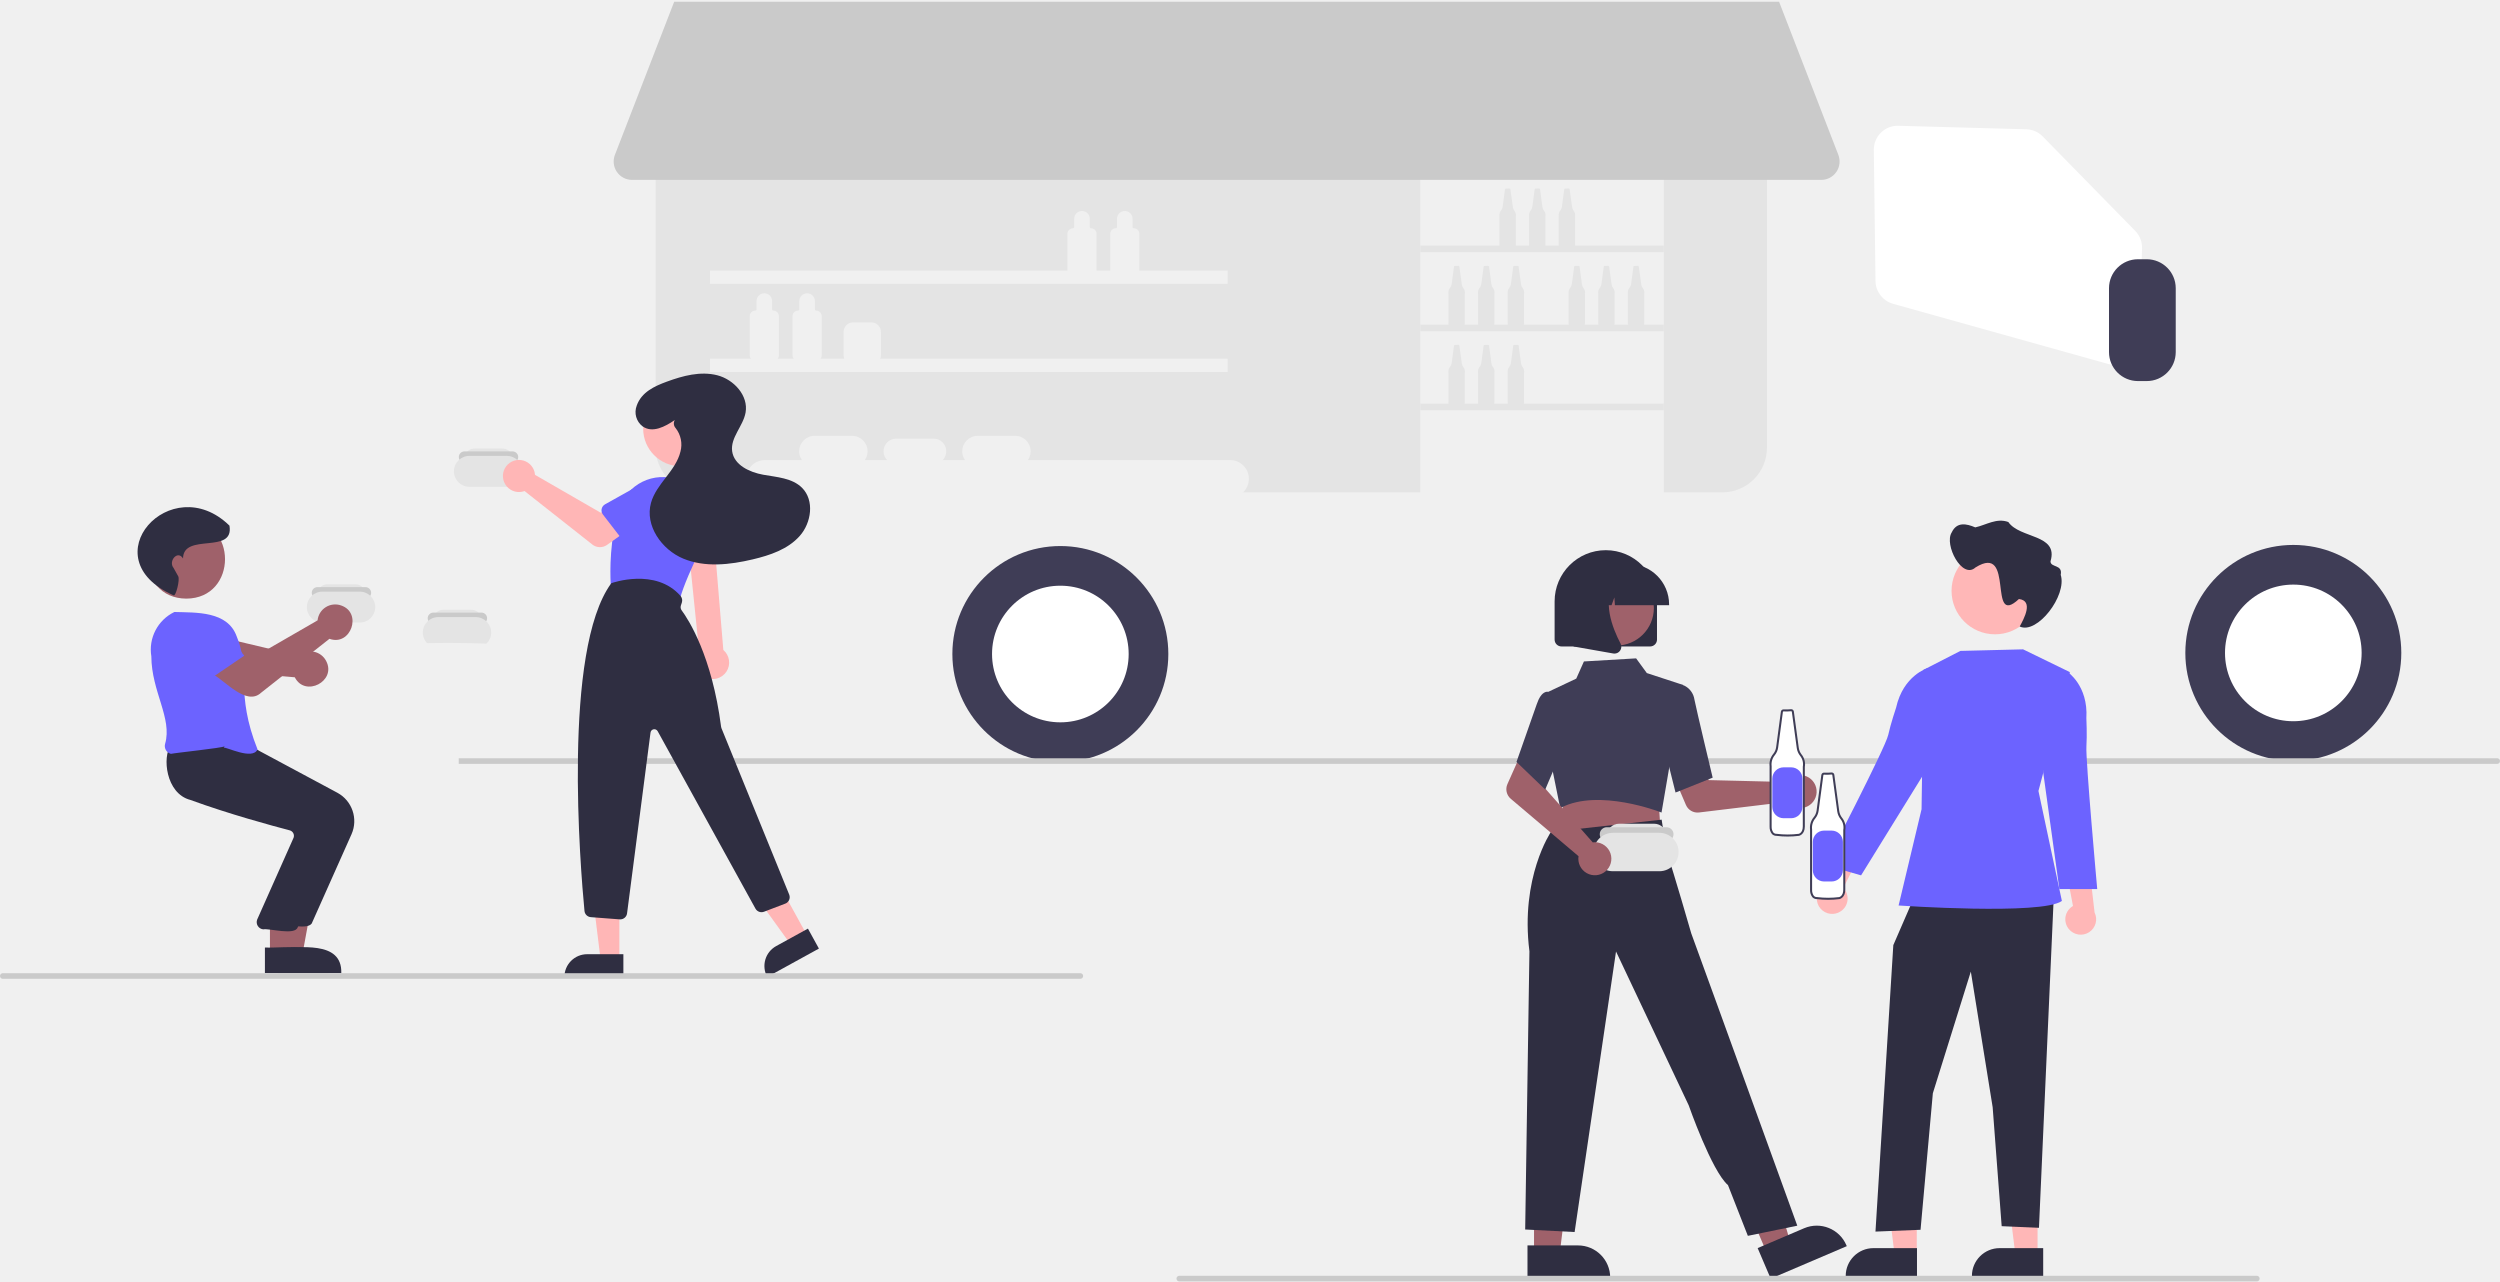
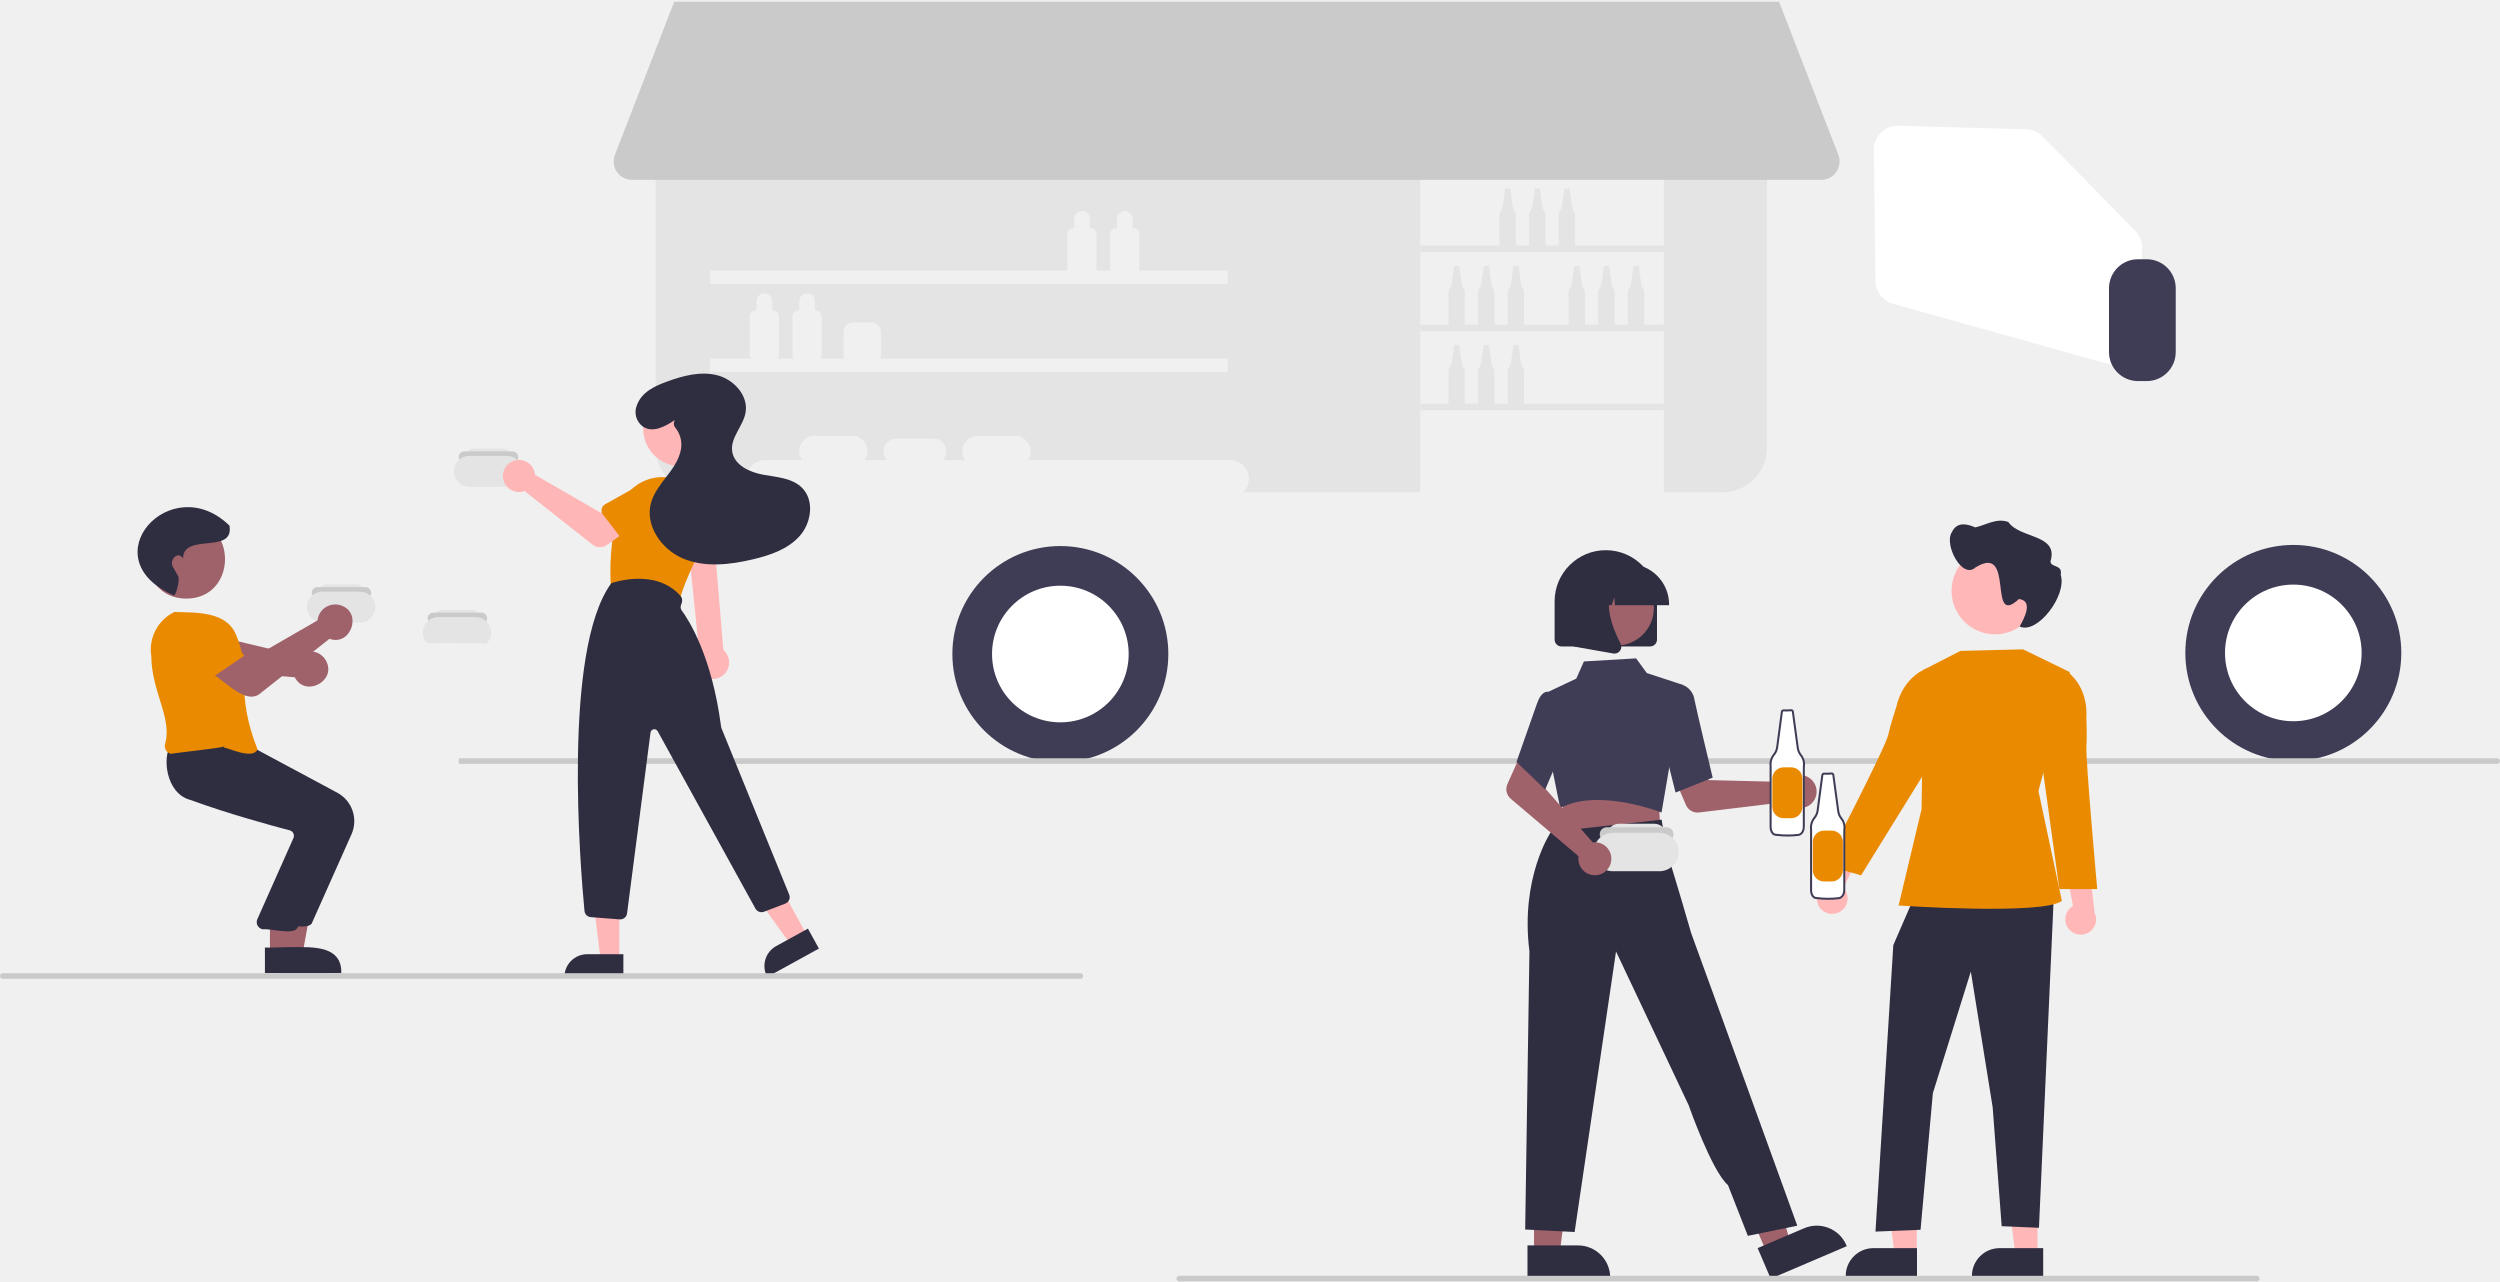
<svg xmlns="http://www.w3.org/2000/svg" data-name="Layer 1" width="884" height="453.111" viewBox="0 0 884 453.111">
  <path d="M383.919,458.388h-.048a20.043,20.043,0,0,1-11.157-3.24,20.793,20.793,0,0,1-9.451-18.21l7.754-193.691a20.571,20.571,0,0,1,20.61-19.802H832.663a58.236,58.236,0,0,1,38.295,14.359L977.234,330.54a86.304,86.304,0,0,1,42.168,79.563c-.66,11.195-1.12,18.046-1.424,22.58a191.163,191.163,0,0,0-.567,21.251l.022,3.049-.503.001Z" transform="translate(-158 -223.4443)" fill="#f0f0f0" />
  <path d="M767.033,397.542H405.602a15.778,15.778,0,0,1-15.76-15.76V274.379a15.778,15.778,0,0,1,15.76-15.76H767.033a15.778,15.778,0,0,1,15.76,15.76V381.783A15.778,15.778,0,0,1,767.033,397.542Z" transform="translate(-158 -223.4443)" fill="#e4e4e4" />
  <path d="M905.911,352.507a8.485,8.485,0,0,1-2.287-.316l-76.286-21.334a8.478,8.478,0,0,1-6.161-8.013l-.595-46.385a8.434,8.434,0,0,1,8.663-8.539l45.263,1.24a8.39,8.39,0,0,1,5.793,2.529L913.022,305.091a8.47,8.47,0,0,1,2.404,6.182l-1.102,33.078a8.442,8.442,0,0,1-8.412,8.156Z" transform="translate(-158 -223.4443)" fill="#fff" />
  <circle cx="810.918" cy="230.871" r="38.182" fill="#3f3d56" />
  <circle cx="810.918" cy="230.871" r="24.156" fill="#fff" />
  <circle cx="374.941" cy="231.261" r="38.182" fill="#3f3d56" />
  <circle cx="374.941" cy="231.261" r="24.156" fill="#fff" />
  <path d="M917.099,358.192h-3.117a10.252,10.252,0,0,1-10.24-10.24V325.354a10.252,10.252,0,0,1,10.24-10.24H917.099A10.252,10.252,0,0,1,927.339,325.354v22.598A10.252,10.252,0,0,1,917.099,358.192Z" transform="translate(-158 -223.4443)" fill="#3f3d56" />
  <rect x="251.044" y="95.676" width="183.058" height="4.675" fill="#f0f0f0" />
  <rect x="251.044" y="126.845" width="183.058" height="4.675" fill="#f0f0f0" />
  <path d="M459.304,388.483H446.057a5.466,5.466,0,0,1,0-10.933h13.247a5.466,5.466,0,1,1,0,10.933Z" transform="translate(-158 -223.4443)" fill="#f0f0f0" />
  <path d="M474.888,378.55a4.466,4.466,0,1,0,0,8.933h13.247a4.466,4.466,0,1,0,0-8.933Z" transform="translate(-158 -223.4443)" fill="#f0f0f0" />
  <path d="M516.966,388.483H503.72a5.466,5.466,0,1,1,0-10.933h13.247a5.466,5.466,0,1,1,0,10.933Z" transform="translate(-158 -223.4443)" fill="#f0f0f0" />
  <path d="M592.963,399.392H428.503a6.635,6.635,0,0,1,0-13.271H592.963a6.635,6.635,0,0,1,0,13.271Z" transform="translate(-158 -223.4443)" fill="#f0f0f0" />
  <path d="M431.43,351.106h-6.334a1.991,1.991,0,0,1-1.989-1.989V335.251a1.992,1.992,0,0,1,1.989-1.99.408.408,0,0,0,.407-.407V329.858a2.76,2.76,0,0,1,5.519,0v2.996a.408.408,0,0,0,.407.407,1.992,1.992,0,0,1,1.989,1.99v13.866A1.991,1.991,0,0,1,431.43,351.106Z" transform="translate(-158 -223.4443)" fill="#f0f0f0" />
  <path d="M446.562,351.106h-6.334a1.991,1.991,0,0,1-1.989-1.989V335.251a1.992,1.992,0,0,1,1.989-1.99.408.408,0,0,0,.407-.407V329.858a2.76,2.76,0,0,1,5.519,0v2.996a.408.408,0,0,0,.407.407,1.992,1.992,0,0,1,1.99,1.99v13.866A1.991,1.991,0,0,1,446.562,351.106Z" transform="translate(-158 -223.4443)" fill="#f0f0f0" />
  <path d="M543.76,322.005h-6.334a1.992,1.992,0,0,1-1.99-1.989V306.15a1.992,1.992,0,0,1,1.99-1.99.408.408,0,0,0,.407-.407v-2.996a2.76,2.76,0,0,1,5.519,0v2.996a.408.408,0,0,0,.407.407,1.992,1.992,0,0,1,1.989,1.99v13.865A1.992,1.992,0,0,1,543.76,322.005Z" transform="translate(-158 -223.4443)" fill="#f0f0f0" />
  <path d="M558.893,322.005H552.559a1.992,1.992,0,0,1-1.99-1.989V306.15a1.992,1.992,0,0,1,1.99-1.99.408.408,0,0,0,.407-.407v-2.996a2.76,2.76,0,0,1,5.519,0v2.996a.408.408,0,0,0,.407.407,1.992,1.992,0,0,1,1.989,1.99v13.865A1.992,1.992,0,0,1,558.893,322.005Z" transform="translate(-158 -223.4443)" fill="#f0f0f0" />
  <rect x="502.199" y="60.911" width="86.139" height="114.659" fill="#f0f0f0" />
  <rect x="502.199" y="86.848" width="86.139" height="2.328" fill="#e4e4e4" />
  <rect x="502.199" y="114.785" width="86.139" height="2.328" fill="#e4e4e4" />
  <rect x="502.199" y="142.722" width="86.139" height="2.328" fill="#e4e4e4" />
  <path d="M466.129,352.407h-6.471a3.38,3.38,0,0,1-3.376-3.376v-8.217a3.38,3.38,0,0,1,3.376-3.376h6.471a3.38,3.38,0,0,1,3.376,3.376v8.217A3.38,3.38,0,0,1,466.129,352.407Z" transform="translate(-158 -223.4443)" fill="#f0f0f0" />
  <path d="M673.737,345.393a8.424,8.424,0,0,1-1.297.03.283.283,0,0,0-.311.246l-.828,6.208a2.52,2.52,0,0,1-.534,1.23,2.68,2.68,0,0,0-.603,2.048v10.545s-.053,1.406,1.027,1.406a15.617,15.617,0,0,0,3.894,0s.865-.164.865-1.461V355.261a2.54,2.54,0,0,0-.534-2.064,2.584,2.584,0,0,1-.518-1.223l-.86-6.338A.283.283,0,0,0,673.737,345.393Z" transform="translate(-158 -223.4443)" fill="#e4e4e4" />
  <path d="M684.214,345.393a8.424,8.424,0,0,1-1.297.03.283.283,0,0,0-.311.246l-.828,6.208a2.52,2.52,0,0,1-.534,1.23,2.68,2.68,0,0,0-.603,2.048v10.545s-.053,1.406,1.027,1.406a15.617,15.617,0,0,0,3.894,0s.865-.164.865-1.461V355.261a2.54,2.54,0,0,0-.534-2.064,2.584,2.584,0,0,1-.518-1.223l-.86-6.338A.283.283,0,0,0,684.214,345.393Z" transform="translate(-158 -223.4443)" fill="#e4e4e4" />
  <path d="M694.69,345.393a8.424,8.424,0,0,1-1.297.03.283.283,0,0,0-.311.246l-.828,6.208A2.52,2.52,0,0,1,691.72,353.106a2.68,2.68,0,0,0-.603,2.048v10.545s-.053,1.406,1.027,1.406a15.617,15.617,0,0,0,3.894,0s.865-.164.865-1.461V355.261a2.54,2.54,0,0,0-.534-2.064,2.584,2.584,0,0,1-.518-1.223l-.86-6.338A.283.283,0,0,0,694.69,345.393Z" transform="translate(-158 -223.4443)" fill="#e4e4e4" />
  <path d="M673.737,317.456a8.426,8.426,0,0,1-1.297.03.283.283,0,0,0-.311.246l-.828,6.208a2.52,2.52,0,0,1-.534,1.23,2.68,2.68,0,0,0-.603,2.048v10.545s-.053,1.406,1.027,1.406a15.617,15.617,0,0,0,3.894,0s.865-.164.865-1.461V327.324a2.54,2.54,0,0,0-.534-2.064,2.584,2.584,0,0,1-.518-1.223l-.86-6.338A.283.283,0,0,0,673.737,317.456Z" transform="translate(-158 -223.4443)" fill="#e4e4e4" />
  <path d="M684.214,317.456a8.426,8.426,0,0,1-1.297.03.283.283,0,0,0-.311.246l-.828,6.208a2.52,2.52,0,0,1-.534,1.23,2.68,2.68,0,0,0-.603,2.048v10.545s-.053,1.406,1.027,1.406a15.617,15.617,0,0,0,3.894,0s.865-.164.865-1.461V327.324a2.54,2.54,0,0,0-.534-2.064,2.584,2.584,0,0,1-.518-1.223l-.86-6.338A.283.283,0,0,0,684.214,317.456Z" transform="translate(-158 -223.4443)" fill="#e4e4e4" />
  <path d="M694.69,317.456a8.426,8.426,0,0,1-1.297.03.283.283,0,0,0-.311.246l-.828,6.208a2.52,2.52,0,0,1-.534,1.23,2.68,2.68,0,0,0-.603,2.048v10.545s-.053,1.406,1.027,1.406a15.617,15.617,0,0,0,3.894,0s.865-.164.865-1.461V327.324a2.54,2.54,0,0,0-.534-2.064,2.584,2.584,0,0,1-.518-1.223l-.86-6.338A.283.283,0,0,0,694.69,317.456Z" transform="translate(-158 -223.4443)" fill="#e4e4e4" />
  <path d="M716.225,317.456a8.426,8.426,0,0,1-1.297.03.283.283,0,0,0-.311.246l-.828,6.208a2.52,2.52,0,0,1-.534,1.23,2.68,2.68,0,0,0-.603,2.048v10.545s-.053,1.406,1.027,1.406a15.617,15.617,0,0,0,3.894,0s.865-.164.865-1.461V327.324a2.54,2.54,0,0,0-.534-2.064,2.584,2.584,0,0,1-.518-1.223l-.86-6.338A.283.283,0,0,0,716.225,317.456Z" transform="translate(-158 -223.4443)" fill="#e4e4e4" />
  <path d="M726.702,317.456a8.426,8.426,0,0,1-1.297.03.283.283,0,0,0-.311.246l-.828,6.208a2.52,2.52,0,0,1-.534,1.23,2.68,2.68,0,0,0-.603,2.048v10.545s-.053,1.406,1.027,1.406a15.617,15.617,0,0,0,3.894,0s.865-.164.865-1.461V327.324a2.54,2.54,0,0,0-.534-2.064,2.584,2.584,0,0,1-.518-1.223l-.86-6.338A.283.283,0,0,0,726.702,317.456Z" transform="translate(-158 -223.4443)" fill="#e4e4e4" />
  <path d="M737.178,317.456a8.426,8.426,0,0,1-1.297.03.283.283,0,0,0-.311.246l-.828,6.208a2.52,2.52,0,0,1-.534,1.23,2.68,2.68,0,0,0-.603,2.048v10.545s-.053,1.406,1.027,1.406a15.617,15.617,0,0,0,3.894,0s.865-.164.865-1.461V327.324a2.54,2.54,0,0,0-.534-2.064,2.584,2.584,0,0,1-.518-1.223l-.86-6.338A.283.283,0,0,0,737.178,317.456Z" transform="translate(-158 -223.4443)" fill="#e4e4e4" />
  <path d="M691.78,290.101a8.426,8.426,0,0,1-1.297.03.283.283,0,0,0-.311.246l-.828,6.208a2.52,2.52,0,0,1-.534,1.23,2.68,2.68,0,0,0-.603,2.048V310.407s-.053,1.406,1.027,1.406a15.617,15.617,0,0,0,3.894,0s.865-.164.865-1.461V299.969a2.54,2.54,0,0,0-.534-2.064,2.584,2.584,0,0,1-.518-1.223l-.86-6.338A.283.283,0,0,0,691.78,290.101Z" transform="translate(-158 -223.4443)" fill="#e4e4e4" />
  <path d="M702.257,290.101a8.426,8.426,0,0,1-1.297.03.283.283,0,0,0-.311.246l-.828,6.208a2.52,2.52,0,0,1-.534,1.23,2.68,2.68,0,0,0-.603,2.048V310.407s-.053,1.406,1.027,1.406a15.617,15.617,0,0,0,3.894,0s.865-.164.865-1.461V299.969a2.54,2.54,0,0,0-.534-2.064,2.584,2.584,0,0,1-.518-1.223l-.86-6.338A.283.283,0,0,0,702.257,290.101Z" transform="translate(-158 -223.4443)" fill="#e4e4e4" />
  <path d="M712.733,290.101a8.426,8.426,0,0,1-1.297.03.283.283,0,0,0-.311.246l-.828,6.208a2.52,2.52,0,0,1-.534,1.23,2.68,2.68,0,0,0-.603,2.048V310.407s-.053,1.406,1.027,1.406a15.617,15.617,0,0,0,3.894,0s.865-.164.865-1.461V299.969a2.54,2.54,0,0,0-.534-2.064,2.584,2.584,0,0,1-.518-1.223l-.86-6.338A.283.283,0,0,0,712.733,290.101Z" transform="translate(-158 -223.4443)" fill="#e4e4e4" />
  <path d="M1041,493.556H320a1,1,0,0,1,0-2h721a1,1,0,0,1,0,2Z" transform="translate(-158 -223.4443)" fill="#cacaca" />
  <path d="M808.93,545.657a5.415,5.415,0,0,0,.865-8.258l8.672-17.178-9.933,1.152L801.822,537.509a5.444,5.444,0,0,0,7.108,8.148Z" transform="translate(-158 -223.4443)" fill="#ffb7b7" />
  <polygon points="720.479 443.892 712.664 443.891 708.945 413.746 720.48 413.746 720.479 443.892" fill="#ffb7b7" />
  <path d="M880.472,674.912l-25.201-.001v-.319a9.809,9.809,0,0,1,9.809-9.809h.001l15.392.001Z" transform="translate(-158 -223.4443)" fill="#2f2e41" />
  <polygon points="677.767 443.892 669.952 443.891 666.234 413.746 677.768 413.746 677.767 443.892" fill="#ffb7b7" />
  <path d="M835.848,674.912l-25.201-.001v-.319a9.809,9.809,0,0,1,9.809-9.809h.001l15.392.001Z" transform="translate(-158 -223.4443)" fill="#2f2e41" />
  <polygon points="677.127 316.571 669.477 334.195 663.167 435.492 679.104 434.854 683.457 386.566 696.884 343.556 704.603 391.505 707.791 433.579 720.978 434.15 726.233 316.571 677.127 316.571" fill="#2f2e41" />
-   <path d="M873.366,453.051l-22.172.555-13.017,6.683-.714,49.302-8.119,34.039s50.726,3.491,57.738-1.609l-8.287-38.887,11.115-42.026Z" transform="translate(-158 -223.4443)" fill="#6c63ff" />
-   <path d="M841.601,461.105l-2.064-1.394s-8.551,2.563-11.078,13.965c0,0-1.934,5.721-2.783,9.654-.973,4.511-22.467,45.948-22.467,45.948l12.868,3.692,23.592-38.153Z" transform="translate(-158 -223.4443)" fill="#6c63ff" />
+   <path d="M873.366,453.051l-22.172.555-13.017,6.683-.714,49.302-8.119,34.039s50.726,3.491,57.738-1.609l-8.287-38.887,11.115-42.026Z" transform="translate(-158 -223.4443)" fill="#ea8a00" />
+   <path d="M841.601,461.105l-2.064-1.394s-8.551,2.563-11.078,13.965c0,0-1.934,5.721-2.783,9.654-.973,4.511-22.467,45.948-22.467,45.948l12.868,3.692,23.592-38.153Z" transform="translate(-158 -223.4443)" fill="#ea8a00" />
  <path d="M889.563,551.979a5.415,5.415,0,0,1,1.446-8.176l-3.599-18.903,9.23,3.847,2.003,17.361a5.444,5.444,0,0,1-9.079,5.872Z" transform="translate(-158 -223.4443)" fill="#ffb7b7" />
-   <path d="M886.574,461.696l2.368-.771s7.513,4.822,6.798,16.479c0,0,.282,6.032.013,10.047-.308,4.605,3.825,50.362,3.825,50.362H886.191l-5.737-41.437Z" transform="translate(-158 -223.4443)" fill="#6c63ff" />
+   <path d="M886.574,461.696l2.368-.771s7.513,4.822,6.798,16.479c0,0,.282,6.032.013,10.047-.308,4.605,3.825,50.362,3.825,50.362H886.191l-5.737-41.437Z" transform="translate(-158 -223.4443)" fill="#ea8a00" />
  <path d="M878.809,432.367a15.37,15.37,0,1,1-15.37-15.37h0a15.332,15.332,0,0,1,15.37,15.293Q878.809,432.329,878.809,432.367Z" transform="translate(-158 -223.4443)" fill="#ffb7b7" />
  <path d="M848.12,411.722c1.801-3.872,5.285-3.106,8.332-1.794,3.859-.856,7.529-3.419,11.687-1.903,4.096,5.957,17.846,4.204,14.921,13.902-.004,2.324,4.373.971,3.609,4.777,2.318,7.324-8.368,21.195-14.503,18.274,1.517-2.781,4.983-9.097-.274-9.723-11.309,10.522-1.167-20.037-15.376-11.15C851.811,428.411,845.37,416.029,848.12,411.722Z" transform="translate(-158 -223.4443)" fill="#2f2e41" />
  <path d="M790.36,499.252a5.857,5.857,0,0,0-.589.71l-27.586-.675-3.218-5.881-9.51,3.697,4.686,10.964a4.451,4.451,0,0,0,4.627,2.67l31.168-3.765a5.841,5.841,0,1,0,.423-7.72Z" transform="translate(-158 -223.4443)" fill="#9f616a" />
  <polygon points="542.433 443.342 551.503 443.342 555.818 408.355 542.431 408.356 542.433 443.342" fill="#9f616a" />
  <path d="M698.119,663.825l17.863-.001h.001a11.384,11.384,0,0,1,11.384,11.384v.37l-29.247.001Z" transform="translate(-158 -223.4443)" fill="#2f2e41" />
  <polygon points="624.797 443.14 633.138 439.577 623.363 405.708 611.052 410.967 624.797 443.14" fill="#9f616a" />
  <path d="M779.506,664.77l16.427-7.018.001-0a11.384,11.384,0,0,1,14.941,5.997l.145.34-26.896,11.49Z" transform="translate(-158 -223.4443)" fill="#2f2e41" />
  <polygon points="586.522 283.386 587.178 294.015 568.005 296.067 547.943 298.214 553.848 282.074 586.522 283.386" fill="#9f616a" />
  <path d="M745.195,510.644c-.217-.085-21.873-8.509-35.175-1.621l-.327.17L707.04,496.131l-1.512-28.082,9.839-4.649,2.709-6.068,18.452-1.092,3.792,5.2,12.91,4.231-7.716,45.099Z" transform="translate(-158 -223.4443)" fill="#3f3d56" />
  <path d="M745.874,485.297l2.282-17.933,5.197-1.582.088.032a6.543,6.543,0,0,1,3.717,5.035c.742,3.753,6.331,27.109,6.387,27.344l.056.234-13.132,5.254Z" transform="translate(-158 -223.4443)" fill="#3f3d56" />
  <path d="M776.041,660.436l17.48-3.586L765.583,579.758,756.021,553.463s-6.065-21.083-8.805-29.242l-1.654-10.947-39.144,4.333s-10.933,16.056-7.611,42.226l-1.502,98.363,17.48.896,14.641-99.204,25.697,54.383s8.1,23.207,13.894,28.237Z" transform="translate(-158 -223.4443)" fill="#2f2e41" />
  <path d="M741.483,452.032H710.142a2.434,2.434,0,0,1-2.432-2.432V436.092a18.102,18.102,0,1,1,36.204,0v13.509A2.434,2.434,0,0,1,741.483,452.032Z" transform="translate(-158 -223.4443)" fill="#2f2e41" />
  <circle cx="571.532" cy="215.002" r="13.272" fill="#9f616a" />
  <path d="M748.197,437.443h-19.164l-.197-2.751-.983,2.751h-2.951l-.389-5.453-1.947,5.453h-5.71v-.27a14.335,14.335,0,0,1,14.319-14.319h2.702a14.336,14.336,0,0,1,14.319,14.319Z" transform="translate(-158 -223.4443)" fill="#2f2e41" />
  <path d="M728.876,454.554a2.484,2.484,0,0,1-.43-.038l-14.033-2.476V428.848h15.447l-.382.446c-5.321,6.206-1.312,16.268,1.551,21.714a2.396,2.396,0,0,1-.19,2.543A2.422,2.422,0,0,1,728.876,454.554Z" transform="translate(-158 -223.4443)" fill="#2f2e41" />
  <path d="M805.648,496.95a17.097,17.097,0,0,1-2.633.061.574.574,0,0,0-.632.498l-1.679,12.597a5.114,5.114,0,0,1-1.083,2.496,5.439,5.439,0,0,0-1.224,4.157v21.398s-.108,2.853,2.084,2.853a31.691,31.691,0,0,0,7.902,0s1.755-.332,1.755-2.965V516.976a5.154,5.154,0,0,0-1.083-4.189,5.244,5.244,0,0,1-1.051-2.481L806.259,497.445A.574.574,0,0,0,805.648,496.95Z" transform="translate(-158 -223.4443)" fill="#fff" />
  <path d="M804.424,541.618a31.983,31.983,0,0,1-3.967-.247,2.133,2.133,0,0,1-1.582-.647,3.945,3.945,0,0,1-.84-2.581l-0-21.362a5.82,5.82,0,0,1,1.308-4.41,4.75,4.75,0,0,0,1.003-2.314l1.679-12.594a.94.94,0,0,1,1.029-.81,16.665,16.665,0,0,0,2.557-.062l.01-.001a.935.935,0,0,1,.994.806l1.744,12.861a4.888,4.888,0,0,0,.978,2.308,5.501,5.501,0,0,1,1.159,4.443v21.037c0,2.898-2.029,3.316-2.049,3.32A32.222,32.222,0,0,1,804.424,541.618Zm-1.457-44.247a.217.217,0,0,0-.225.185l-1.68,12.599a5.479,5.479,0,0,1-1.16,2.675,5.098,5.098,0,0,0-1.147,3.886l.003.044v21.398a3.276,3.276,0,0,0,.64,2.068,1.424,1.424,0,0,0,1.083.424l.045.003a31.365,31.365,0,0,0,7.812,0c.034-.008,1.439-.329,1.439-2.607l.006-21.134a4.785,4.785,0,0,0-1.008-3.896,5.62,5.62,0,0,1-1.129-2.659l-1.745-12.863a.214.214,0,0,0-.223-.183,17.535,17.535,0,0,1-2.682.062Z" transform="translate(-158 -223.4443)" fill="#3f3d56" />
-   <rect x="641.007" y="293.698" width="10.643" height="17.996" rx="3.991" fill="#6c63ff" />
+   <rect x="641.007" y="293.698" width="10.643" height="17.996" rx="3.991" fill="#ea8a00" />
  <path d="M791.339,474.579a17.097,17.097,0,0,1-2.633.061.574.574,0,0,0-.632.498l-1.679,12.597a5.114,5.114,0,0,1-1.083,2.496,5.439,5.439,0,0,0-1.224,4.157v21.398s-.108,2.853,2.084,2.853a31.691,31.691,0,0,0,7.902,0s1.755-.332,1.755-2.965V494.605a5.154,5.154,0,0,0-1.083-4.189,5.244,5.244,0,0,1-1.051-2.481l-1.744-12.861A.574.574,0,0,0,791.339,474.579Z" transform="translate(-158 -223.4443)" fill="#fff" />
  <path d="M790.115,519.247a31.983,31.983,0,0,1-3.967-.247,2.133,2.133,0,0,1-1.582-.647,3.945,3.945,0,0,1-.84-2.581l-0-21.362a5.819,5.819,0,0,1,1.308-4.41,4.75,4.75,0,0,0,1.003-2.314l1.679-12.594a.94.94,0,0,1,1.029-.81,16.664,16.664,0,0,0,2.557-.062l.01-.001a.935.935,0,0,1,.994.806l1.744,12.861a4.888,4.888,0,0,0,.978,2.308,5.501,5.501,0,0,1,1.159,4.443v21.037c0,2.898-2.029,3.316-2.049,3.32A32.222,32.222,0,0,1,790.115,519.247Zm-1.457-44.247a.217.217,0,0,0-.225.185l-1.68,12.599a5.479,5.479,0,0,1-1.16,2.675,5.099,5.099,0,0,0-1.147,3.886l.003.044v21.398a3.276,3.276,0,0,0,.64,2.068,1.424,1.424,0,0,0,1.083.424l.045.003a31.365,31.365,0,0,0,7.812,0c.034-.008,1.439-.329,1.439-2.607l.006-21.134a4.785,4.785,0,0,0-1.008-3.896,5.62,5.62,0,0,1-1.129-2.659l-1.745-12.863a.214.214,0,0,0-.223-.183,17.535,17.535,0,0,1-2.682.062Z" transform="translate(-158 -223.4443)" fill="#3f3d56" />
-   <rect x="626.698" y="271.327" width="10.643" height="17.996" rx="3.991" fill="#6c63ff" />
+   <rect x="626.698" y="271.327" width="10.643" height="17.996" rx="3.991" fill="#ea8a00" />
  <path d="M742.922,523.407H730.503a4.347,4.347,0,0,1,0-8.694H742.922a4.347,4.347,0,0,1,0,8.694Z" transform="translate(-158 -223.4443)" fill="#e4e4e4" />
  <path d="M747.269,520.923H726.156a2.484,2.484,0,0,1,0-4.968h21.114a2.484,2.484,0,1,1,0,4.968Z" transform="translate(-158 -223.4443)" fill="#cacaca" />
  <path d="M744.763,531.511H728.31a6.789,6.789,0,0,1,0-13.578h16.452a6.789,6.789,0,0,1,0,13.578Z" transform="translate(-158 -223.4443)" fill="#e4e4e4" />
  <path d="M722.117,521.258a5.857,5.857,0,0,0-.921.051l-18.261-20.688,2.124-6.358-9.177-4.46-4.854,10.891a4.451,4.451,0,0,0,1.188,5.208l23.952,20.295a5.841,5.841,0,1,0,5.949-4.939Z" transform="translate(-158 -223.4443)" fill="#9f616a" />
  <path d="M694.229,492.867l7.139-20.335c.802-2.397,1.808-3.853,2.988-4.329a1.844,1.844,0,0,1,1.482-.014l3.201,4.044,2.971,12.481-7.618,17.918Z" transform="translate(-158 -223.4443)" fill="#3f3d56" />
  <path d="M283.736,437.056h-10a3.5,3.5,0,0,1,0-7h10a3.5,3.5,0,0,1,0,7Z" transform="translate(-158 -223.4443)" fill="#e4e4e4" />
  <path d="M287.236,435.056h-17a2,2,0,0,1,0-4h17a2,2,0,0,1,0,4Z" transform="translate(-158 -223.4443)" fill="#cacaca" />
  <path d="M285.218,443.581H271.971a5.466,5.466,0,0,1,0-10.933h13.247a5.466,5.466,0,1,1,0,10.933Z" transform="translate(-158 -223.4443)" fill="#e4e4e4" />
  <path d="M324.736,446.056h-10a3.5,3.5,0,0,1,0-7h10a3.5,3.5,0,0,1,0,7Z" transform="translate(-158 -223.4443)" fill="#e4e4e4" />
  <path d="M328.236,444.056h-17a2,2,0,0,1,0-4h17a2,2,0,0,1,0,4Z" transform="translate(-158 -223.4443)" fill="#cacaca" />
  <path d="M326.218,452.581H312.971a5.466,5.466,0,0,1,0-10.933h13.247a5.466,5.466,0,1,1,0,10.933Z" transform="translate(-158 -223.4443)" fill="#e4e4e4" />
  <path d="M253.724,463.367c-2.581,16.776,128.169,16.777,125.577-.003C381.883,446.591,251.132,446.591,253.724,463.367Z" transform="translate(-158 -223.4443)" fill="#f0f0f0" />
  <rect x="154.819" y="246.334" width="7.387" height="97.735" fill="#f0f0f0" />
  <path d="M273.336,457.184a6.265,6.265,0,0,0-9.681-1.87l-27.118-6.422-2-6.637-10.818,1.776c1.465,4.514.876,16.081,7.84,16.2l30.679,2.703C265.886,470.128,277.082,464.288,273.336,457.184Z" transform="translate(-158 -223.4443)" fill="#9f616a" />
  <path d="M214.535,504.392h27.28c0,.784,28.116,1.421,28.116,1.421,5.399,3.953,2.861,14.123-4.256,13.921l-51.14 0C205.129,519.868,205.11,504.26,214.535,504.392Z" transform="translate(-158 -223.4443)" fill="#f0f0f0" />
  <rect x="78.823" y="296.007" width="7.387" height="47.731" fill="#f0f0f0" />
  <path d="M265.234,566.923c0,.798-11.194.309-25.002.309S215.23,567.721,215.23,566.923C224.724,557.857,255.875,557.939,265.234,566.923Z" transform="translate(-158 -223.4443)" fill="#f0f0f0" />
  <polygon points="99.997 337.316 106.963 337.315 110.277 319.248 99.996 319.248 99.997 337.316" fill="#9f616a" />
  <path d="M256.22,567.513l22.462-.001c.332-11.789-15.076-8.695-22.463-9.026Z" transform="translate(-158 -223.4443)" fill="#2f2e41" />
  <path d="M268.416,549.556l13.888-31.143a11.413,11.413,0,0,0-5.011-14.651l-30.124-16.153c-6.574-.532-19.877-1.715-26.426-2.322-11.904,21.512,37.787,26.379,44.823,30.068a1.996,1.996,0,0,1,1.368,2.589L254.033,546.932a2.566,2.566,0,0,0,2.165,3.426C258.237,549.884,267.531,552.702,268.416,549.556Z" transform="translate(-158 -223.4443)" fill="#2f2e41" />
  <polygon points="95.451 337.316 102.417 337.315 105.732 319.248 95.45 319.248 95.451 337.316" fill="#9f616a" />
  <path d="M251.675,567.513l22.462-.001c.332-11.789-15.076-8.695-22.463-9.026Z" transform="translate(-158 -223.4443)" fill="#2f2e41" />
  <path d="M263.302,551.261l13.888-31.143a11.413,11.413,0,0,0-5.011-14.651l-30.124-16.153c-5.736-.46-18.014-1.551-23.677-2.031l.001-.136c-2.984,3.66-1.87,16.912,6.966,19.162,13.475,4.941,29.041,9.164,35.108,10.75a1.998,1.998,0,0,1,1.368,2.59l-12.902,28.988a2.566,2.566,0,0,0,2.165,3.426C253.137,551.605,262.407,554.395,263.302,551.261Z" transform="translate(-158 -223.4443)" fill="#2f2e41" />
-   <path d="M237.13,487.851c.666-.471,10.228,4.546,11.933.568-7.955-19.888-2.473-28.476-7.346-39.881-3.207-9.082-14.356-8.456-22.057-8.695a14.776,14.776,0,0,0-8.145,15.707c.045,12.412,7.471,21.878,4.875,30.881a2.856,2.856,0,0,0,2.045,3.576c1.404-.34,18.29-2.095,18.976-2.669Z" transform="translate(-158 -223.4443)" fill="#6c63ff" />
+   <path d="M237.13,487.851c.666-.471,10.228,4.546,11.933.568-7.955-19.888-2.473-28.476-7.346-39.881-3.207-9.082-14.356-8.456-22.057-8.695a14.776,14.776,0,0,0-8.145,15.707c.045,12.412,7.471,21.878,4.875,30.881a2.856,2.856,0,0,0,2.045,3.576c1.404-.34,18.29-2.095,18.976-2.669Z" transform="translate(-158 -223.4443)" fill="#ea8a00" />
  <path d="M223.879,407.209c-18.252.082-18.25,27.833.001,27.912C242.131,435.039,242.129,407.288,223.879,407.209Z" transform="translate(-158 -223.4443)" fill="#9f616a" />
  <path d="M219.434,433.975c.742.324,2.26-5.584,1.58-6.766-1.012-1.757-.952-1.745-1.623-2.908-2.008-2.436,1.464-6.476,3.327-3.382.112-9.297,18.185-1.261,16.42-11.611C218.486,389.117,189.654,420.908,219.434,433.975Z" transform="translate(-158 -223.4443)" fill="#2f2e41" />
  <path d="M425.581,500.279H404.255c0,.914-23.312,1.655-23.312,1.655-6.294,4.606-3.332,16.457,4.96,16.222l39.678 0C436.546,518.313,436.56,500.125,425.581,500.279Z" transform="translate(-158 -223.4443)" fill="#f0f0f0" />
  <rect x="243.465" y="294.383" width="8.608" height="49.685" fill="#f0f0f0" />
  <path d="M376.348,566.593c-1.696.784,59.958.782,58.269.001C423.553,556.028,387.254,556.124,376.348,566.593Z" transform="translate(-158 -223.4443)" fill="#f0f0f0" />
  <path d="M250.24,468.458l24.249-19.13c7.564,2.727,11.752-9.191,4.131-11.795a6.265,6.265,0,0,0-8.327,5.279l-24.139,13.926-6.007-3.458-6.654,8.712C237.593,464.226,245.159,473.101,250.24,468.458Z" transform="translate(-158 -223.4443)" fill="#9f616a" />
-   <path d="M230.533,464.704l13.836-9.408c-3.273-3.758-7.682-14.947-14.417-11.277C222.259,447.126,229.785,459.596,230.533,464.704Z" transform="translate(-158 -223.4443)" fill="#6c63ff" />
+   <path d="M230.533,464.704l13.836-9.408c-3.273-3.758-7.682-14.947-14.417-11.277C222.259,447.126,229.785,459.596,230.533,464.704Z" transform="translate(-158 -223.4443)" fill="#ea8a00" />
  <path d="M335.736,389.056h-10a3.5,3.5,0,0,1,0-7h10a3.5,3.5,0,0,1,0,7Z" transform="translate(-158 -223.4443)" fill="#e4e4e4" />
  <path d="M339.236,387.056h-17a2,2,0,0,1,0-4h17a2,2,0,0,1,0,4Z" transform="translate(-158 -223.4443)" fill="#cacaca" />
  <path d="M337.218,395.581H323.971a5.466,5.466,0,0,1,0-10.933h13.247a5.466,5.466,0,1,1,0,10.933Z" transform="translate(-158 -223.4443)" fill="#e4e4e4" />
  <path d="M407.346,462.942a5.814,5.814,0,0,1-2.079-8.669l-4.348-42.507h9.395l3.455,41.506a5.846,5.846,0,0,1-6.424,9.67Z" transform="translate(-158 -223.4443)" fill="#ffb6b6" />
  <circle cx="240.72" cy="151.57" r="13.293" fill="#ffb6b6" />
-   <path d="M395.695,436.464l-19.839-4.332a2.441,2.441,0,0,1-1.913-2.254c-.229-4.427-.394-15.879,3.016-26.57A16.1,16.1,0,0,1,397.648,393.051h0a16.107,16.107,0,0,1,9.147,22.239c-4.399,9.034-7.17,15.576-8.235,19.446a2.431,2.431,0,0,1-2.865,1.729Z" transform="translate(-158 -223.4443)" fill="#6c63ff" />
+   <path d="M395.695,436.464l-19.839-4.332a2.441,2.441,0,0,1-1.913-2.254c-.229-4.427-.394-15.879,3.016-26.57A16.1,16.1,0,0,1,397.648,393.051h0a16.107,16.107,0,0,1,9.147,22.239c-4.399,9.034-7.17,15.576-8.235,19.446a2.431,2.431,0,0,1-2.865,1.729Z" transform="translate(-158 -223.4443)" fill="#ea8a00" />
  <polygon points="219.006 339.302 212.37 339.302 209.214 313.709 219.007 313.71 219.006 339.302" fill="#ffb6b6" />
  <path d="M207.631,337.406h12.796a0,0,0,0,1,0,0V345.463a0,0,0,0,1,0,0H199.574a0,0,0,0,1,0,0v0A8.057,8.057,0,0,1,207.631,337.406Z" fill="#2f2e41" />
  <polygon points="285.353 330.703 279.539 333.9 264.442 312.994 273.024 308.276 285.353 330.703" fill="#ffb6b6" />
  <path d="M434.12,556.326h12.796a0,0,0,0,1,0,0v8.057a0,0,0,0,1,0,0H426.063a0,0,0,0,1,0,0v0A8.057,8.057,0,0,1,434.12,556.326Z" transform="translate(-373.9666 56.15927) rotate(-28.80096)" fill="#2f2e41" />
  <path d="M377.126,548.534l-10.215-.786a2.429,2.429,0,0,1-2.237-2.192c-1.456-15.184-7.843-92.129,9.432-115.819l.048-.066.077-.029c.155-.057,15.56-5.55,24.399,4.517a2.434,2.434,0,0,1,.469,2.369l-.337,1.012a1.886,1.886,0,0,0,.268,1.717c2.453,3.316,10.709,16.087,13.953,41.201a1.876,1.876,0,0,0,.122.466l23.956,58.85a2.435,2.435,0,0,1-1.389,3.194l-7.538,2.872a2.449,2.449,0,0,1-3-1.101l-34.583-62.743a1.353,1.353,0,0,0-2.527.479l-8.298,63.943a2.435,2.435,0,0,1-2.413,2.122C377.253,548.541,377.19,548.539,377.126,548.534Z" transform="translate(-158 -223.4443)" fill="#2f2e41" />
  <path d="M347.043,390.456a5.697,5.697,0,0,1,.13.888l23.249,13.412,5.651-3.253,6.024,7.887-9.444,6.731a4.33,4.33,0,0,1-5.195-.127l-23.974-18.913a5.681,5.681,0,1,1,3.559-6.625Z" transform="translate(-158 -223.4443)" fill="#ffb6b6" />
-   <path d="M370.741,403.415a2.433,2.433,0,0,1,1.197-1.637l10.669-5.966a6.764,6.764,0,0,1,8.295,10.686l-8.506,8.833a2.435,2.435,0,0,1-3.682-.202l-7.514-9.739A2.433,2.433,0,0,1,370.741,403.415Z" transform="translate(-158 -223.4443)" fill="#6c63ff" />
-   <path d="M398.357,421.807a2.433,2.433,0,0,1-.902-1.816L397.072,407.773a6.764,6.764,0,0,1,13.305-2.443l3.924,11.618a2.435,2.435,0,0,1-1.875,3.176l-12.105,2.186A2.433,2.433,0,0,1,398.357,421.807Z" transform="translate(-158 -223.4443)" fill="#6c63ff" />
+   <path d="M370.741,403.415a2.433,2.433,0,0,1,1.197-1.637l10.669-5.966a6.764,6.764,0,0,1,8.295,10.686l-8.506,8.833a2.435,2.435,0,0,1-3.682-.202l-7.514-9.739A2.433,2.433,0,0,1,370.741,403.415Z" transform="translate(-158 -223.4443)" fill="#ea8a00" />
+   <path d="M398.357,421.807a2.433,2.433,0,0,1-.902-1.816L397.072,407.773a6.764,6.764,0,0,1,13.305-2.443l3.924,11.618a2.435,2.435,0,0,1-1.875,3.176l-12.105,2.186A2.433,2.433,0,0,1,398.357,421.807Z" transform="translate(-158 -223.4443)" fill="#ea8a00" />
  <path d="M396.616,371.957c-3.417,2.338-7.902,4.742-11.392,2.252a6.35,6.35,0,0,1-2.084-7.32c1.671-4.778,6.262-6.882,10.651-8.494,5.707-2.096,11.921-3.764,17.812-2.263s11.098,7.205,10.034,13.191c-.855,4.814-5.396,8.819-4.751,13.665.649,4.877,6.134,7.445,10.977,8.317s10.262,1.152,13.742,4.63c4.44,4.437,3.331,12.368-.847,17.053s-10.482,6.809-16.59,8.252c-8.094,1.913-16.847,2.918-24.534-.256s-13.669-11.72-11.442-19.732c.941-3.385,3.156-6.245,5.298-9.03s4.31-5.697,5.127-9.113a9.474,9.474,0,0,0-1.711-8.289,2.401,2.401,0,0,1-.322-2.807Z" transform="translate(-158 -223.4443)" fill="#2f2e41" />
  <path d="M540,569.556H159a1,1,0,0,1,0-2H540a1,1,0,0,1,0,2Z" transform="translate(-158 -223.4443)" fill="#cacaca" />
  <path d="M956,676.556H575a1,1,0,0,1,0-2H956a1,1,0,0,1,0,2Z" transform="translate(-158 -223.4443)" fill="#cacaca" />
  <path d="M801.98,287.056H381.493a6.5,6.5,0,0,1-6.062-8.847l20.963-54.153H787.079L808.041,278.209a6.5,6.5,0,0,1-6.062,8.847Z" transform="translate(-158 -223.4443)" fill="#cacaca" />
</svg>
